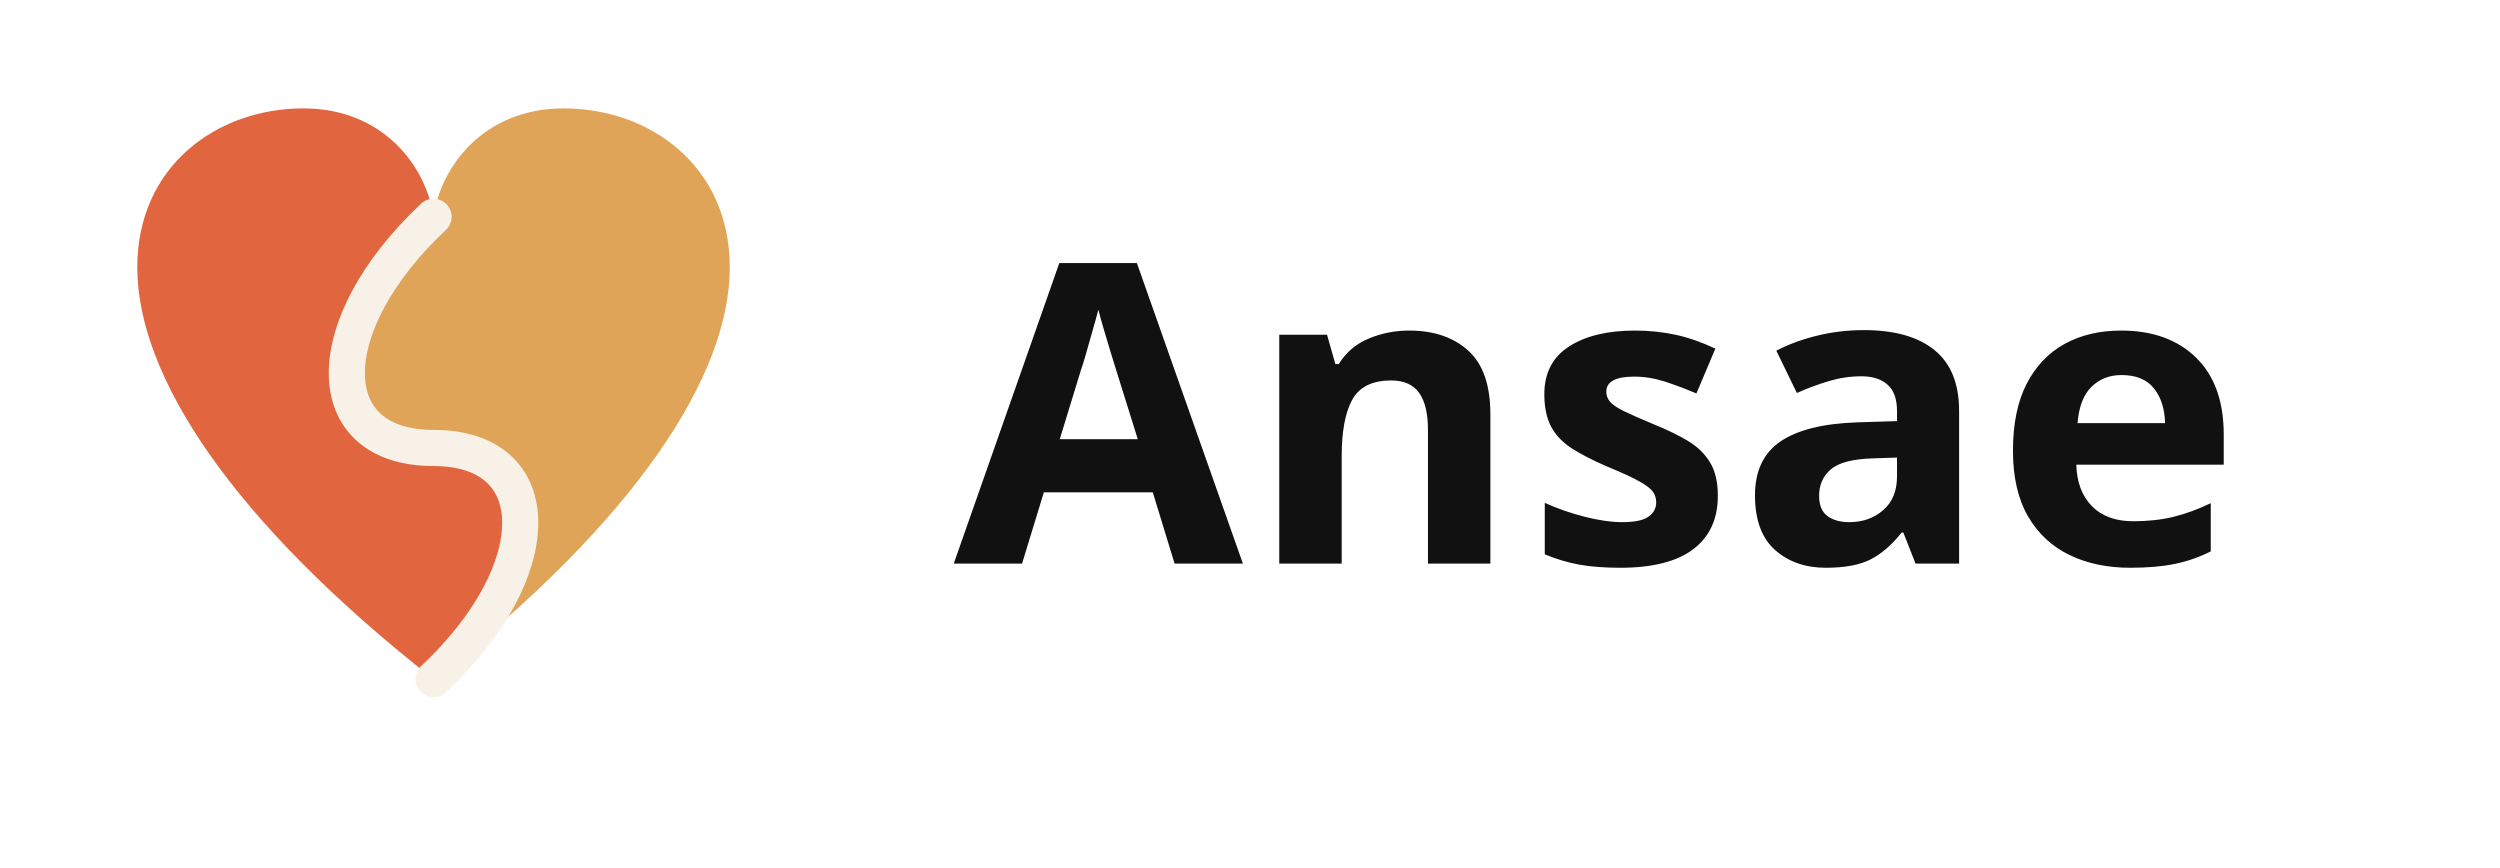
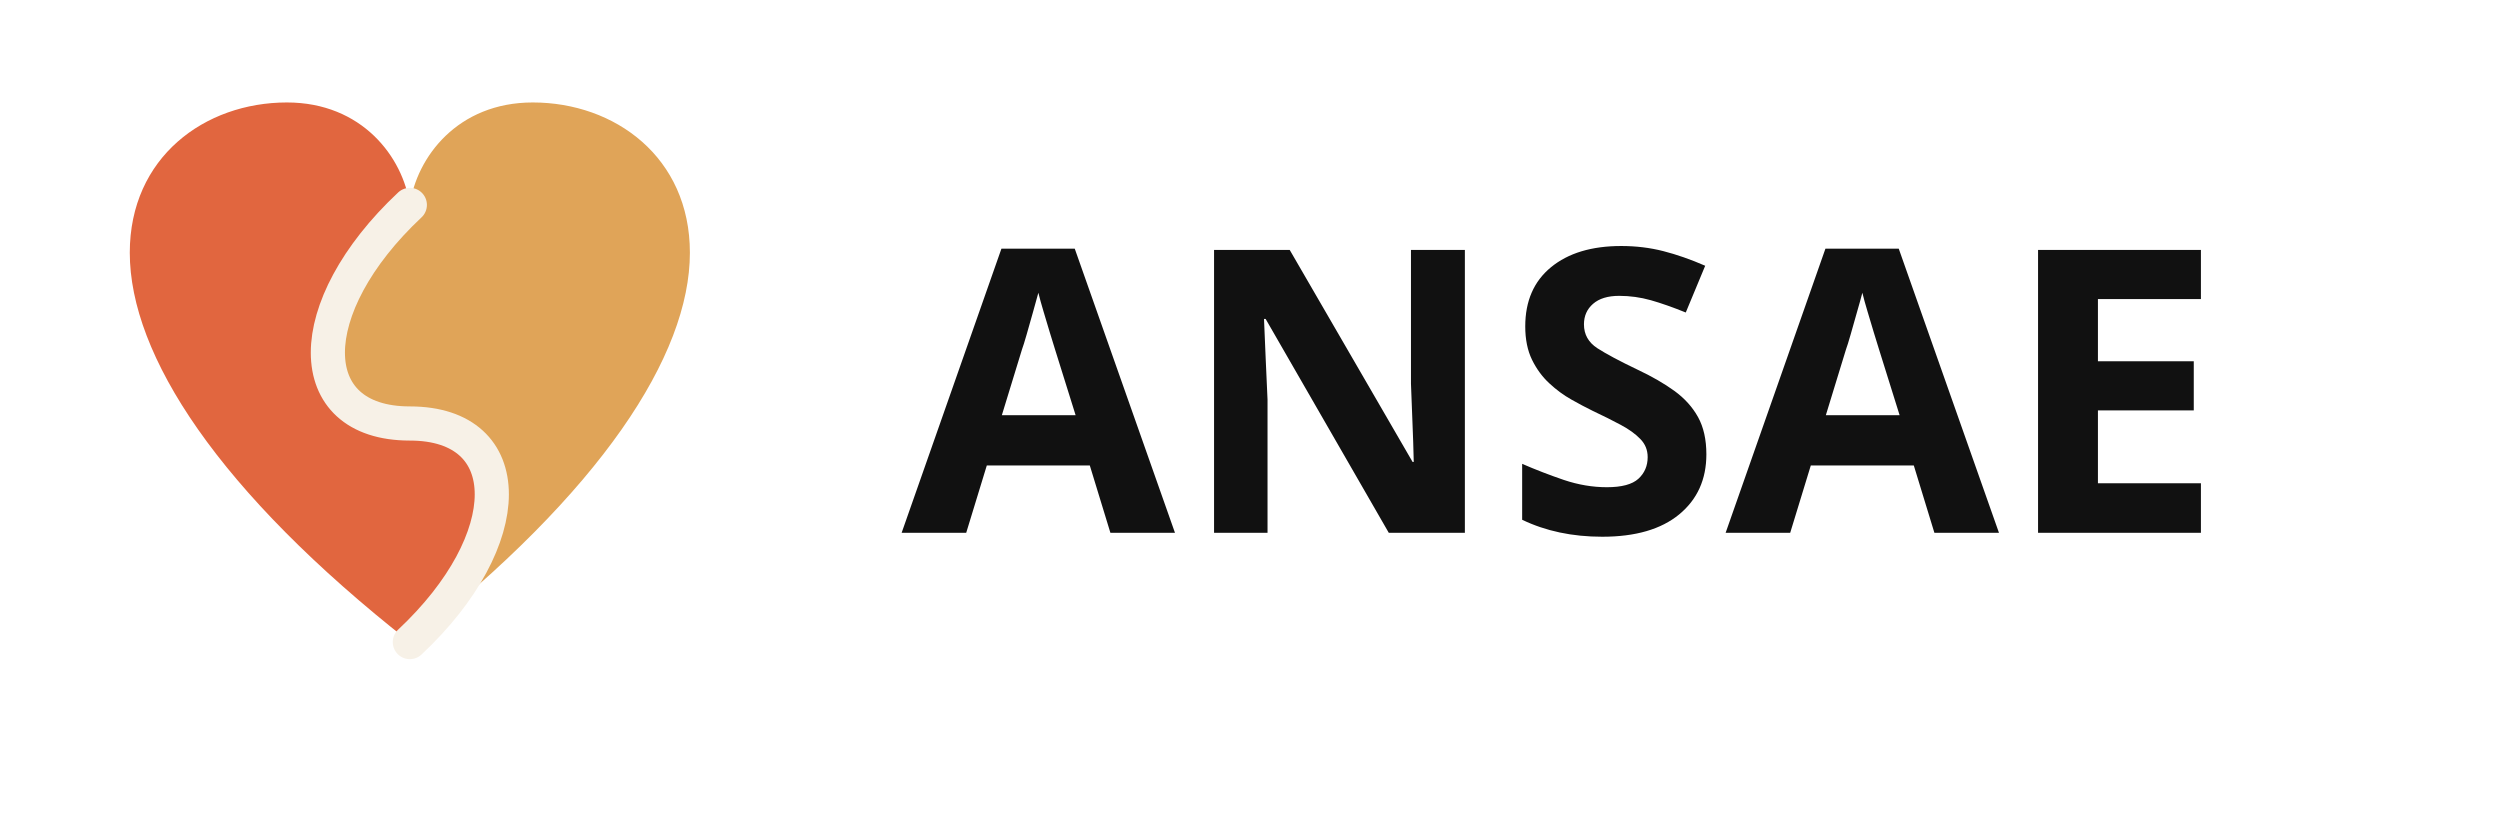
- <svg xmlns="http://www.w3.org/2000/svg" viewBox="0 0 346 120" role="img" aria-label="Ansae">
+ <svg xmlns="http://www.w3.org/2000/svg" viewBox="0 0 366 120" role="img" aria-label="ANSAE">
  <g transform="translate(10,10) scale(1)">
    <path d="M50 20 C49 13 43 5 32 5 C20 5 9 13 9 27 C9 42 22 62 50 84 C66 69 66 52 50 52 C34 52 34 35 50 20 Z" fill="#E1663F" />
    <path d="M50 20 C51 13 57 5 68 5 C80 5 91 13 91 27 C91 42 78 62 50 84 C66 69 66 52 50 52 C34 52 34 35 50 20 Z" fill="#E0A458" />
    <path d="M50 20 C34 35 34 52 50 52 C66 52 66 69 50 84" fill="none" stroke="#F7F1E7" stroke-width="5" stroke-linecap="round" />
  </g>
-   <text x="132" y="78" font-family="Nunito, 'Segoe UI', system-ui, sans-serif" font-weight="900" font-size="58" letter-spacing="0.5" fill="#111111">Ansae</text>
+   <text x="132" y="78" font-family="Nunito, 'Segoe UI', system-ui, sans-serif" font-weight="900" font-size="58" letter-spacing="0.5" fill="#111111">ANSAE</text>
</svg>
